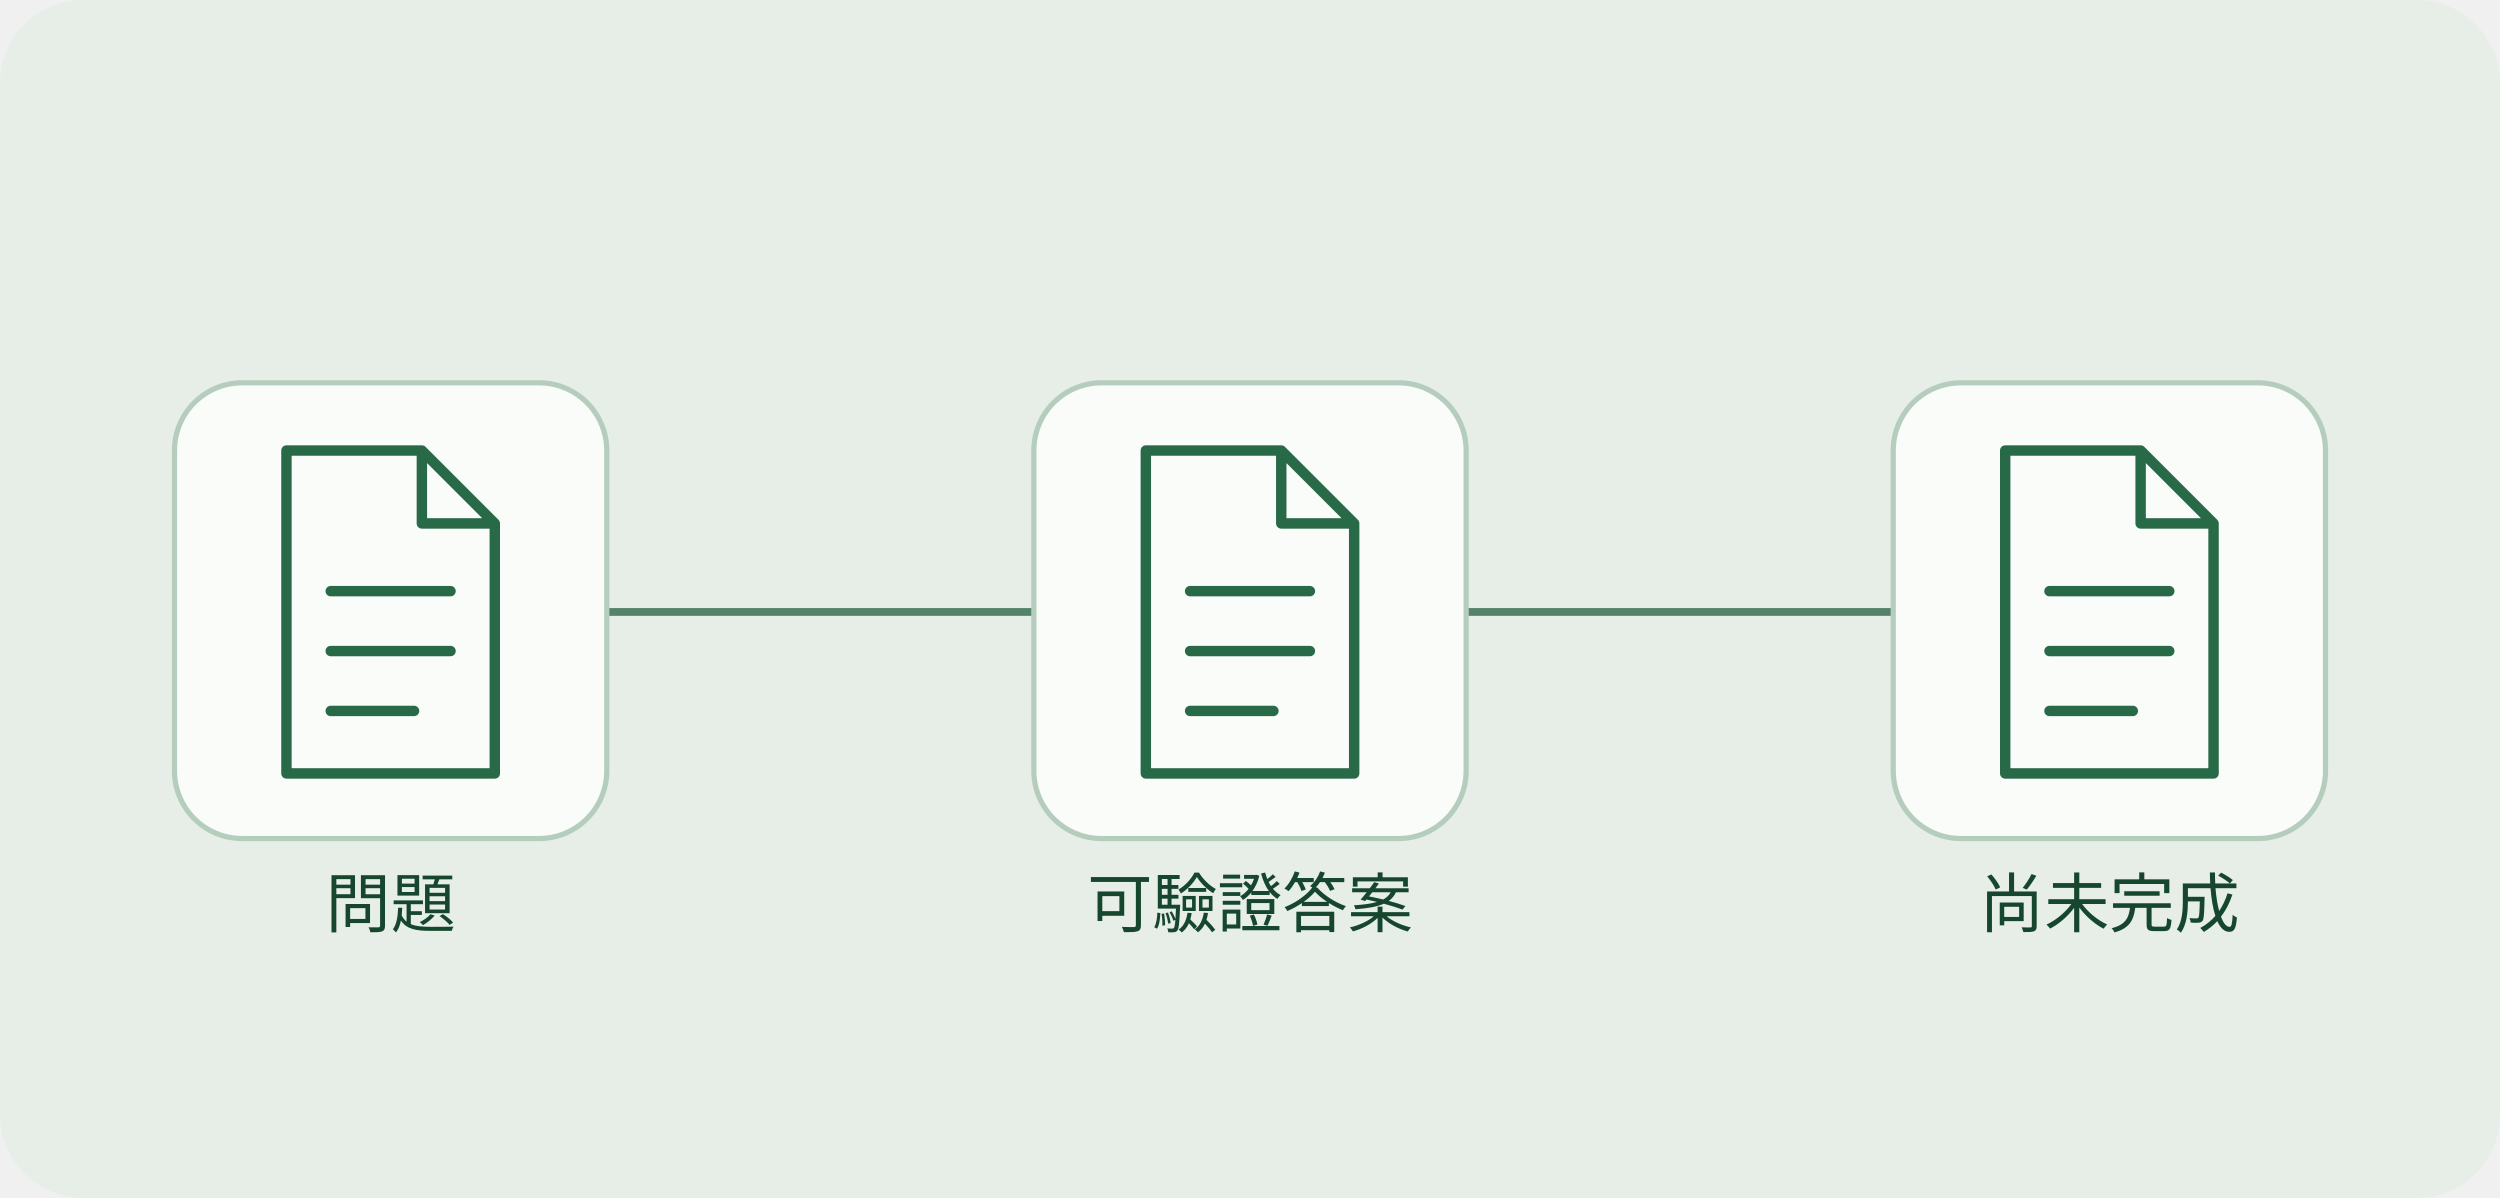
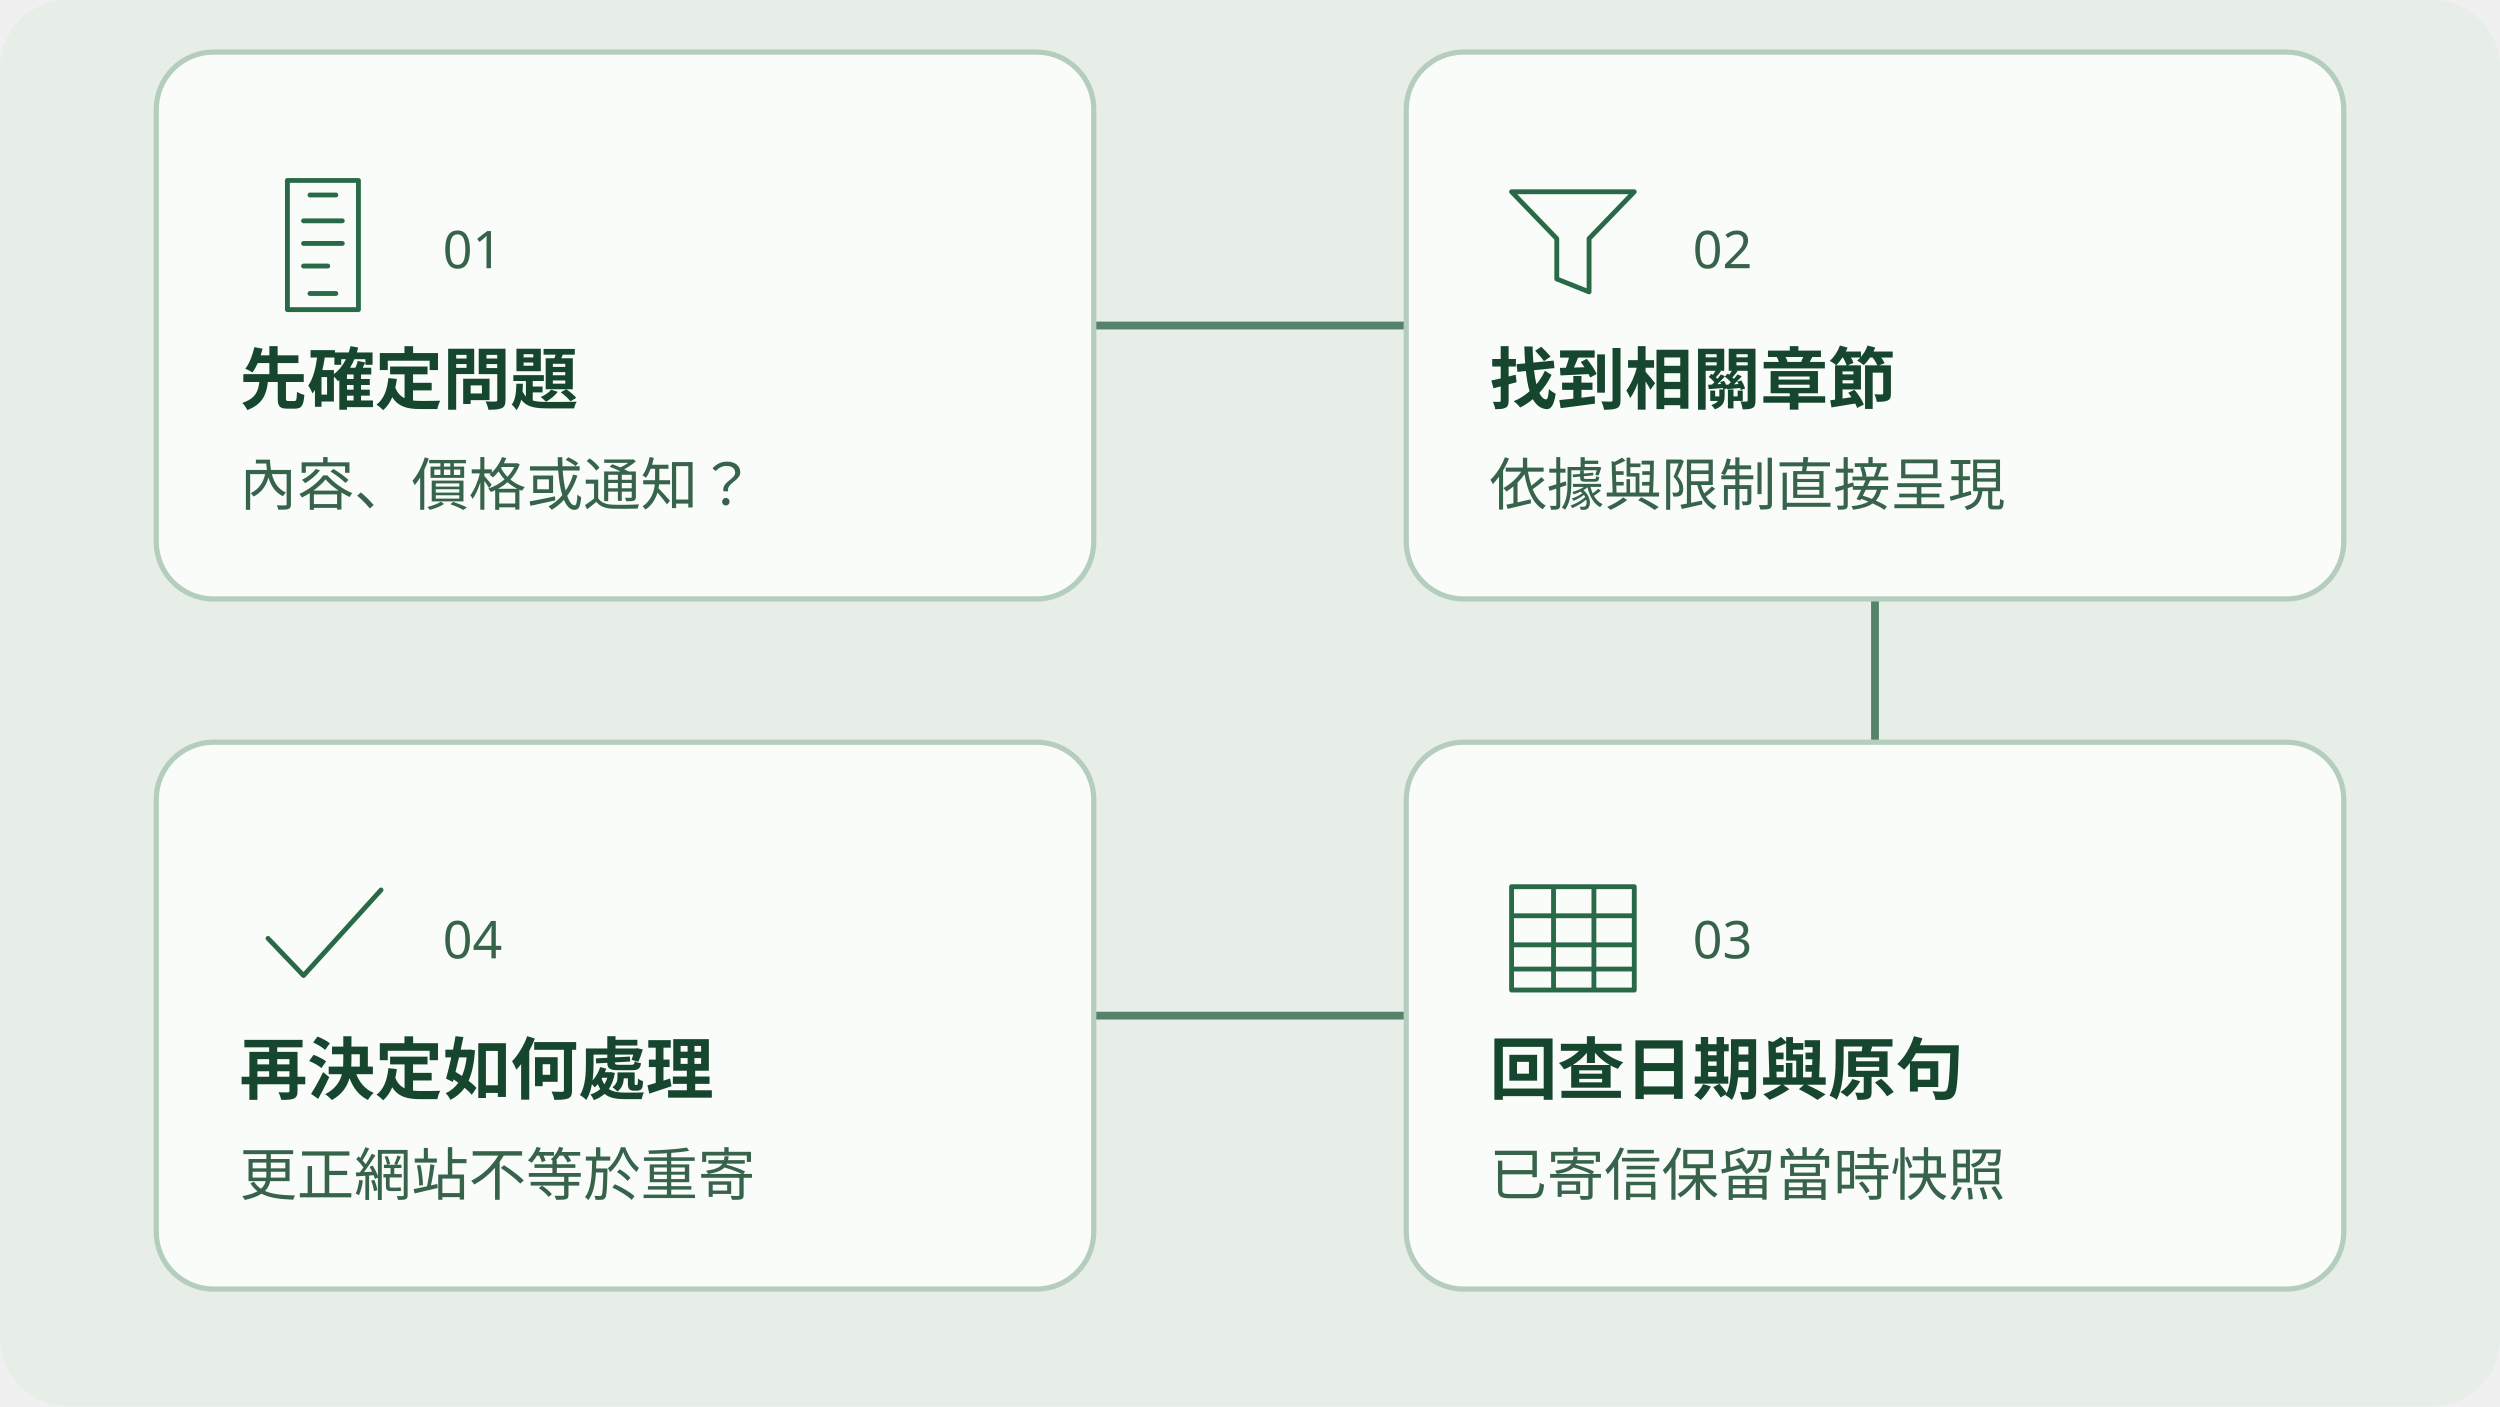
- <svg xmlns="http://www.w3.org/2000/svg" viewBox="0 0 960 460" role="img" aria-label="已做到與仍待改進，分開看" class="book-art">
-   <rect width="960" height="460" rx="32" fill="#e6eee7" />
-   <path id="bk-18-path-0" data-book-path="0" d="M215 235 C280 235 350 235 415 235" fill="none" stroke="#54836a" stroke-width="3" />
-   <path id="bk-18-path-1" data-book-path="1" d="M545 235 C610 235 680 235 745 235" fill="none" stroke="#54836a" stroke-width="3" />
-   <g data-book-node="0" transform="translate(150,235)">
-     <rect class="bk-node-bg" x="-83" y="-88" width="166" height="175" rx="26" fill="#f9fcf9" stroke="#b4cdbc" stroke-width="2" />
-     <g fill="none" stroke="#286947" stroke-width="4" stroke-linecap="round" stroke-linejoin="round">
-       <path d="M-40-62H12L40-34V62H-40Z M12-62v28h28M-23-8H23M-23 15H23M-23 38H9" />
+ <svg xmlns="http://www.w3.org/2000/svg" class="book-art" role="img" aria-label="已做到與仍待改進，分開看" viewBox="0 0 960 540">
+   <rect width="960" height="540" rx="26" fill="#e6eee7" />
+   <path d="M420 125H540" data-book-path="0" fill="none" stroke="#54836a" stroke-width="3" />
+   <path d="M720 230V285" data-book-path="1" fill="none" stroke="#54836a" stroke-width="3" />
+   <path d="M540 390H420" data-book-path="2" fill="none" stroke="#54836a" stroke-width="3" />
+   <g data-book-node="0" transform="translate(240,125)">
+     <rect class="bk-node-bg" x="-180" y="-105" width="360" height="210" rx="22" fill="#f9fcf9" stroke="#b4cdbc" stroke-width="2" />
+     <g transform="translate(-116,-34) scale(.62)" fill="none" stroke="#286947" stroke-width="3" stroke-linecap="round" stroke-linejoin="round">
+       <path d="M-22-35h44v80h-44zM-8-26h16M-8 35h16M-12-10h24M-12 4h24M-12 18h15" />
    </g>
-     <text class="bk-label" x="0" y="121" text-anchor="middle" fill="#16462e" font-size="25" font-family="system-ui,sans-serif">問題</text>
+     <text x="-70" y="-22" fill="#37634b" font-size="20" font-family="system-ui,sans-serif">01</text>
+     <text class="bk-label" x="-148" y="30" fill="#16462e" font-size="26" font-weight="600" font-family="system-ui,sans-serif">先確定問題</text>
+     <text x="-148" y="69" fill="#37634b" font-size="22" font-family="system-ui,sans-serif">內容、價格或通知？</text>
  </g>
-   <g data-book-node="1" transform="translate(480,235)">
-     <rect class="bk-node-bg" x="-83" y="-88" width="166" height="175" rx="26" fill="#f9fcf9" stroke="#b4cdbc" stroke-width="2" />
-     <g fill="none" stroke="#286947" stroke-width="4" stroke-linecap="round" stroke-linejoin="round">
-       <path d="M-40-62H12L40-34V62H-40Z M12-62v28h28M-23-8H23M-23 15H23M-23 38H9" />
+   <g data-book-node="1" transform="translate(720,125)">
+     <rect class="bk-node-bg" x="-180" y="-105" width="360" height="210" rx="22" fill="#f9fcf9" stroke="#b4cdbc" stroke-width="2" />
+     <g transform="translate(-116,-34) scale(.62)" fill="none" stroke="#286947" stroke-width="3" stroke-linecap="round" stroke-linejoin="round">
+       <path d="M-38-28h76L10 1v33l-20-8V1z" />
    </g>
-     <text class="bk-label" x="0" y="121" text-anchor="middle" fill="#16462e" font-size="25" font-family="system-ui,sans-serif">可驗證答案</text>
+     <text x="-70" y="-22" fill="#37634b" font-size="20" font-family="system-ui,sans-serif">02</text>
+     <text class="bk-label" x="-148" y="30" fill="#16462e" font-size="26" font-weight="600" font-family="system-ui,sans-serif">找到相關章節</text>
+     <text x="-148" y="69" fill="#37634b" font-size="22" font-family="system-ui,sans-serif">依據與限制直接呈現</text>
  </g>
-   <g data-book-node="2" transform="translate(810,235)">
-     <rect class="bk-node-bg" x="-83" y="-88" width="166" height="175" rx="26" fill="#f9fcf9" stroke="#b4cdbc" stroke-width="2" />
-     <g fill="none" stroke="#286947" stroke-width="4" stroke-linecap="round" stroke-linejoin="round">
-       <path d="M-40-62H12L40-34V62H-40Z M12-62v28h28M-23-8H23M-23 15H23M-23 38H9" />
+   <g data-book-node="2" transform="translate(720,390)">
+     <rect class="bk-node-bg" x="-180" y="-105" width="360" height="210" rx="22" fill="#f9fcf9" stroke="#b4cdbc" stroke-width="2" />
+     <g transform="translate(-116,-34) scale(.62)" fill="none" stroke="#286947" stroke-width="3" stroke-linecap="round" stroke-linejoin="round">
+       <path d="M-38-25h76v64h-76zM-38-7h76M-38 11h76M-38 26h76M-12-25v64M13-25v64" />
    </g>
-     <text class="bk-label" x="0" y="121" text-anchor="middle" fill="#16462e" font-size="25" font-family="system-ui,sans-serif">尚未完成</text>
+     <text x="-70" y="-22" fill="#37634b" font-size="20" font-family="system-ui,sans-serif">03</text>
+     <text class="bk-label" x="-148" y="30" fill="#16462e" font-size="26" font-weight="600" font-family="system-ui,sans-serif">回查日期與原句</text>
+     <text x="-148" y="69" fill="#37634b" font-size="22" font-family="system-ui,sans-serif">已寄信保留當時快照</text>
  </g>
-   <circle class="book-packet" r="10" fill="#bd5934" stroke="#fff" stroke-width="3" opacity="0" />
+   <g data-book-node="3" transform="translate(240,390)">
+     <rect class="bk-node-bg" x="-180" y="-105" width="360" height="210" rx="22" fill="#f9fcf9" stroke="#b4cdbc" stroke-width="2" />
+     <g transform="translate(-116,-34) scale(.62)" fill="none" stroke="#286947" stroke-width="3" stroke-linecap="round" stroke-linejoin="round">
+       <path d="M-34 7l22 23L36-23" />
+     </g>
+     <text x="-70" y="-22" fill="#37634b" font-size="20" font-family="system-ui,sans-serif">04</text>
+     <text class="bk-label" x="-148" y="30" fill="#16462e" font-size="26" font-weight="600" font-family="system-ui,sans-serif">再決定如何處理</text>
+     <text x="-148" y="69" fill="#37634b" font-size="22" font-family="system-ui,sans-serif">更正網站不等於重寄</text>
+   </g>
+   <circle class="book-packet" r="9" fill="#bd5934" stroke="#fff" stroke-width="3" opacity="0" />
</svg>
